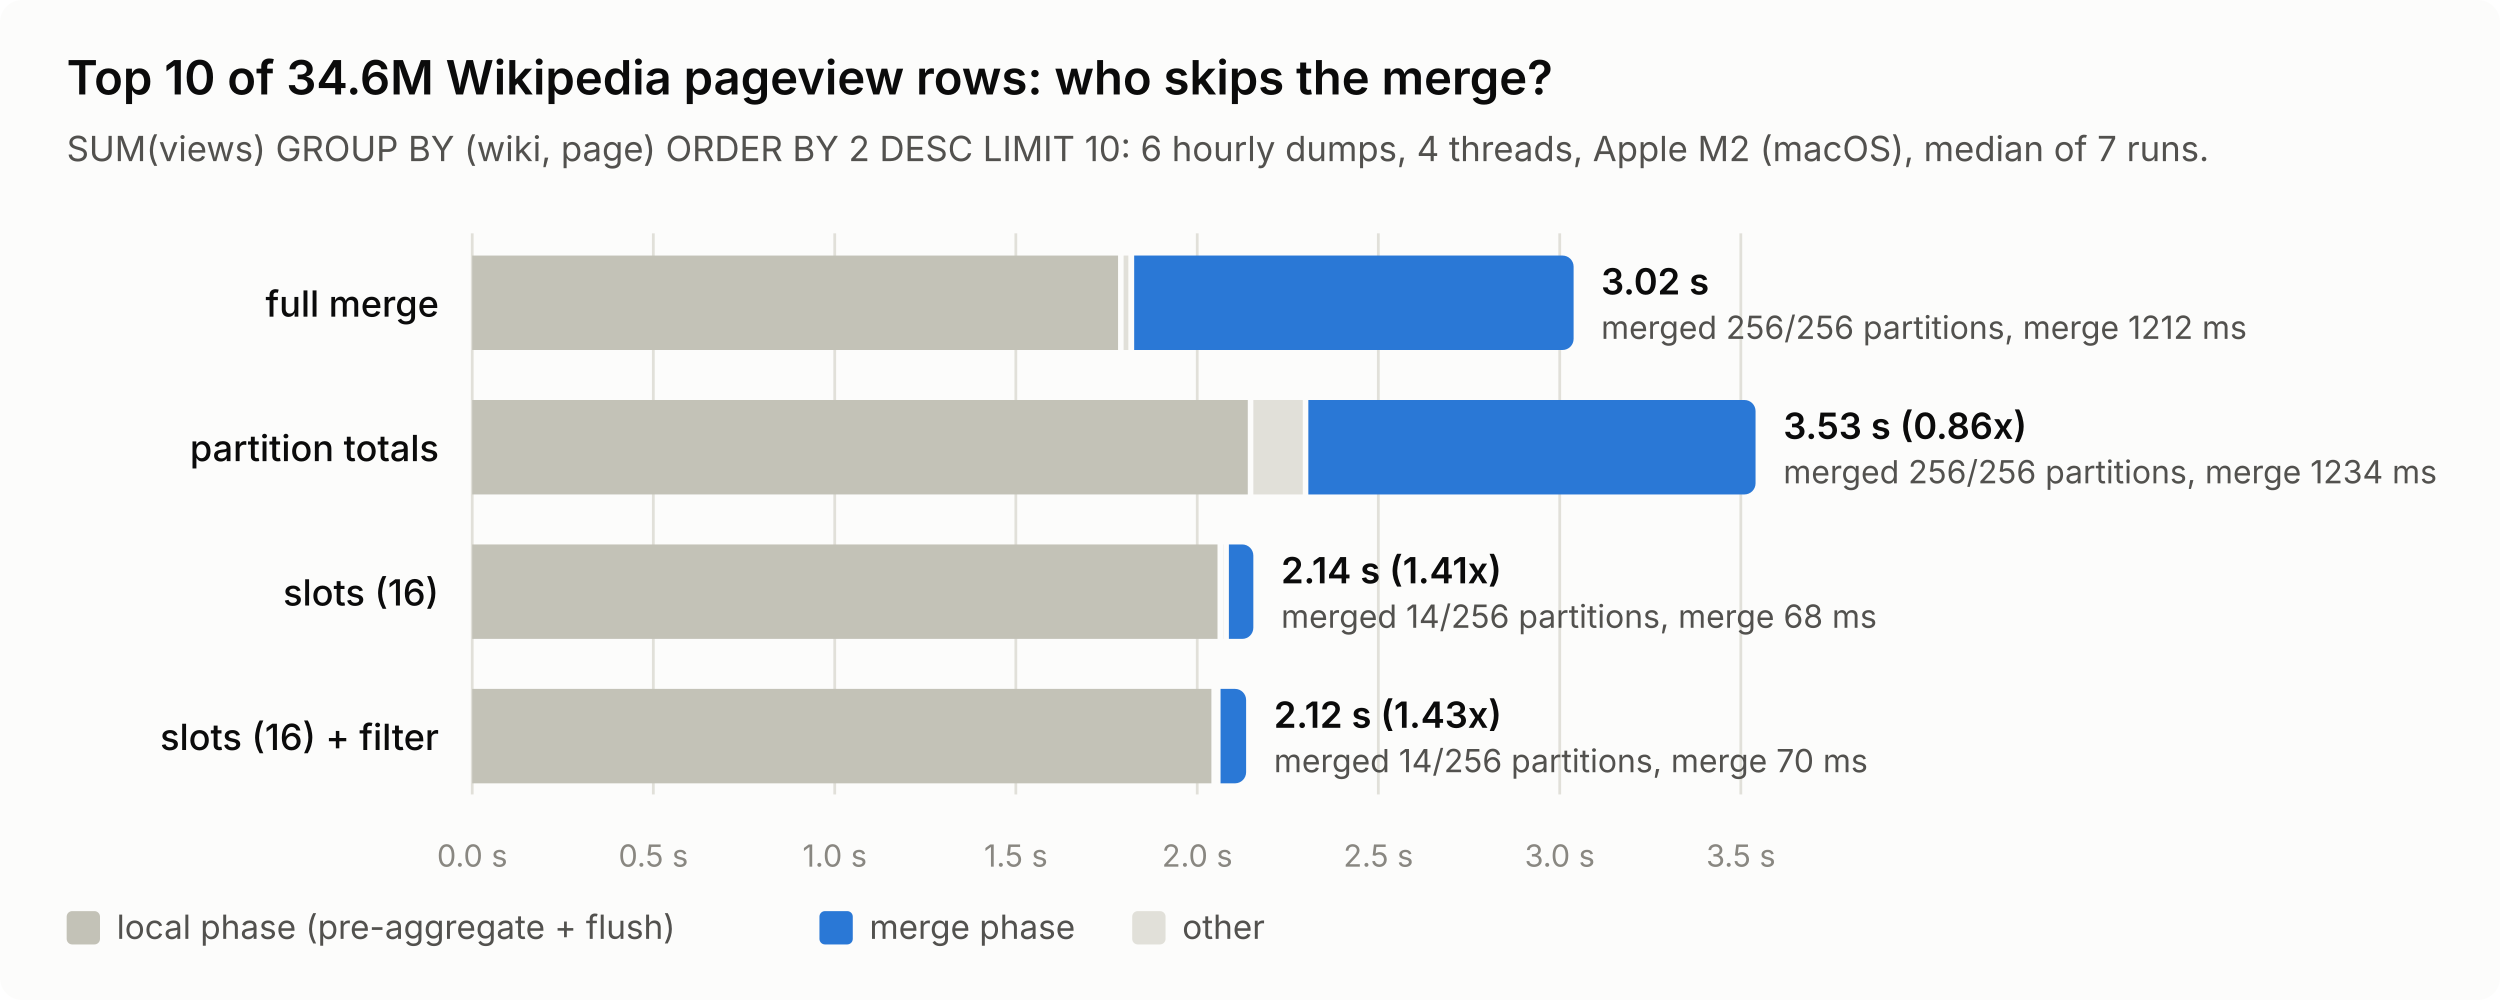
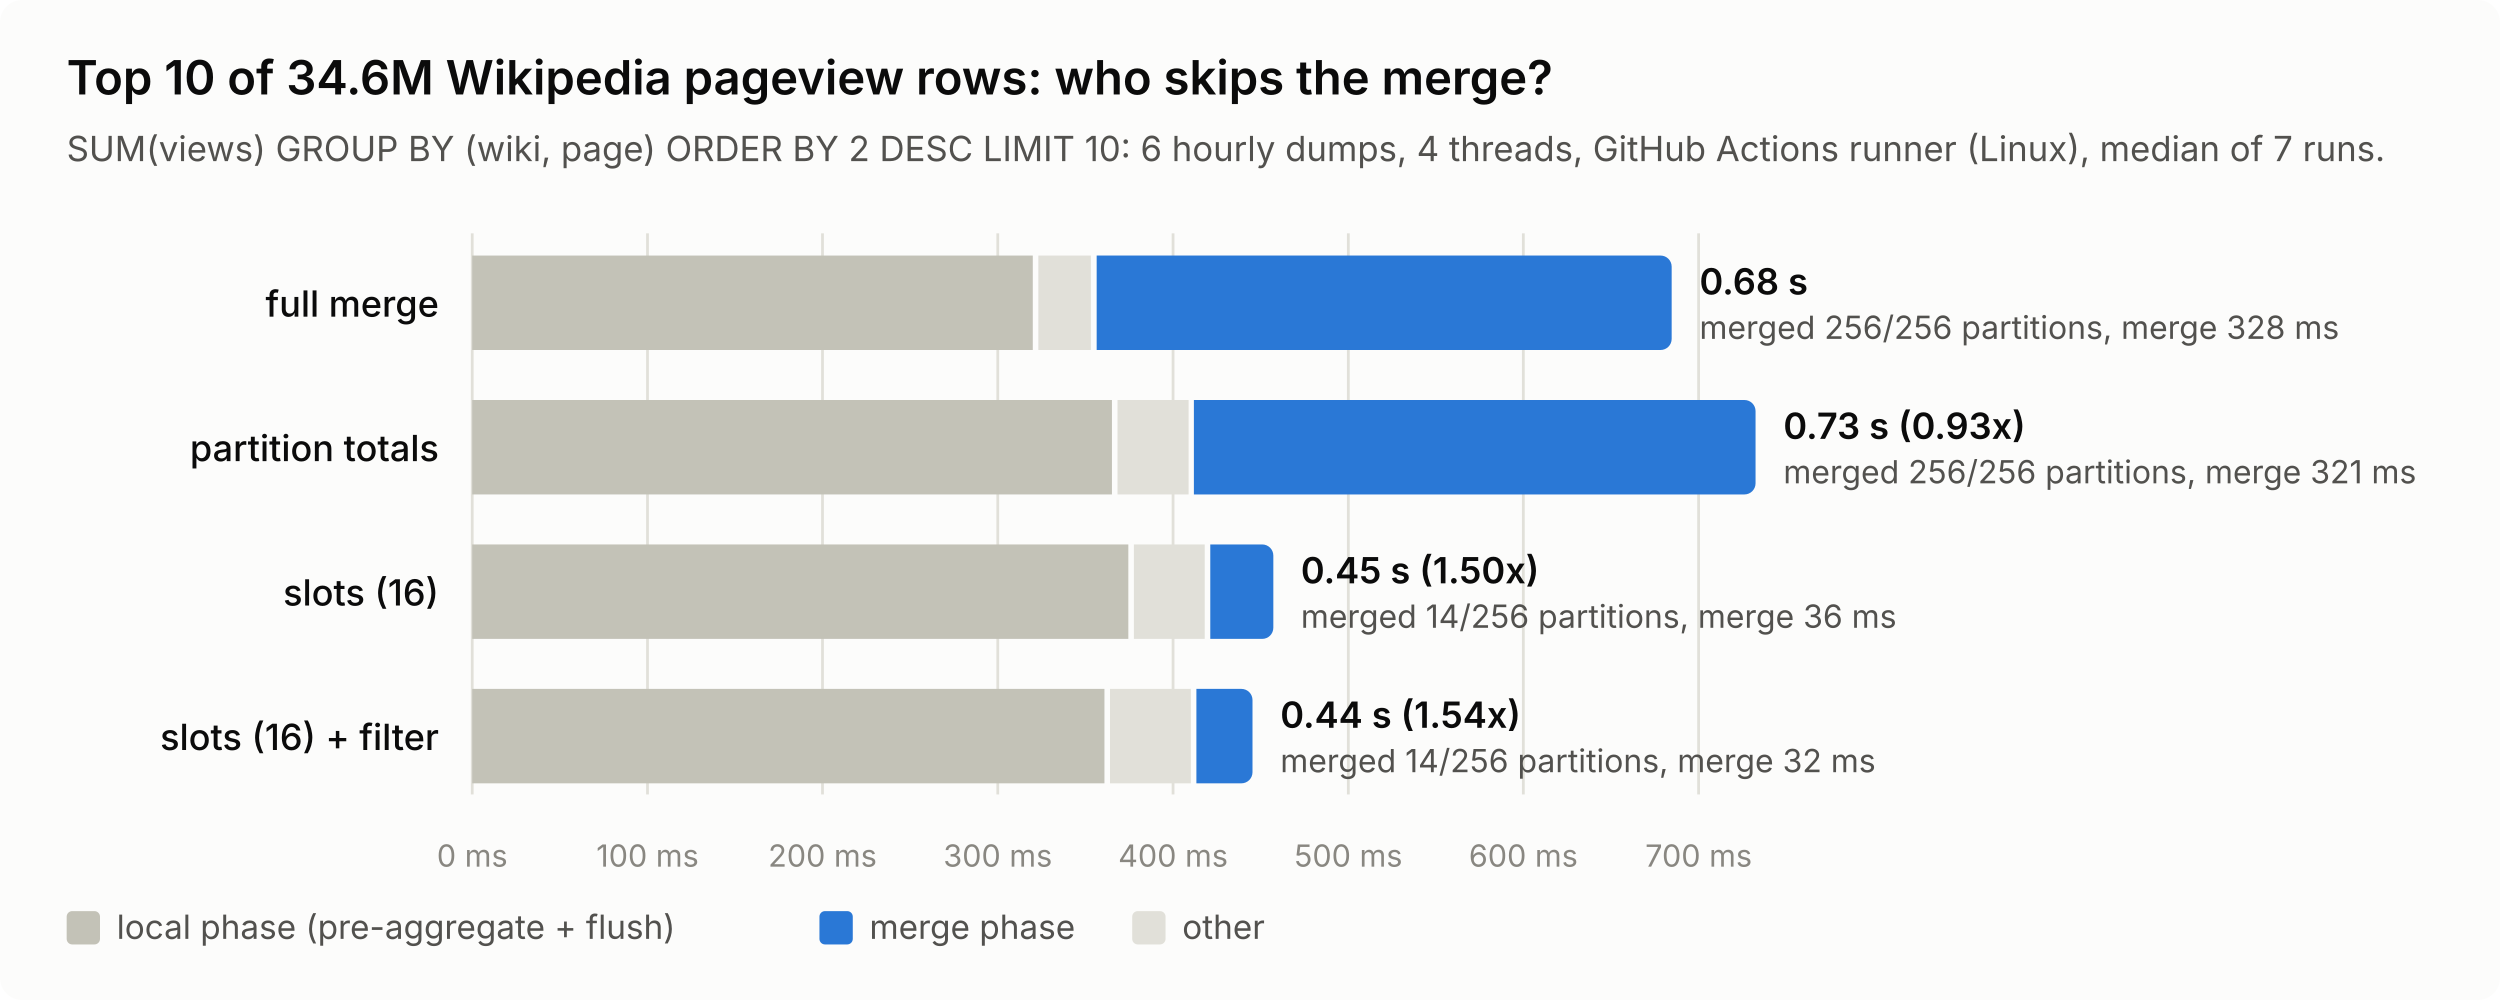
<svg xmlns="http://www.w3.org/2000/svg" width="900" height="360" viewBox="0 0 900 360" font-family="system-ui, -apple-system, &quot;Segoe UI&quot;, sans-serif">
  <rect width="100%" height="100%" rx="8" fill="#fcfcfb" />
  <text x="24.0" y="34.0" font-size="17" fill="#0b0b0b" text-anchor="start" font-weight="600">Top 10 of 34.6M Wikipedia pageview rows: who skips the merge?</text>
-   <text x="24.0" y="58.0" font-size="12.5" fill="#52514e" text-anchor="start" font-weight="400">SUM(views) GROUP BY (wiki, page) ORDER BY 2 DESC LIMIT 10: 6 hourly dumps, 4 threads, Apple M2 (macOS), median of 7 runs.</text>
+   <text x="24.0" y="58.0" font-size="12.5" fill="#52514e" text-anchor="start" font-weight="400">SUM(views) GROUP BY (wiki, page) ORDER BY 2 DESC LIMIT 10: 6 hourly dumps, 4 threads, GitHub Actions runner (Linux), median of 7 runs.</text>
  <line x1="170.0" y1="84.0" x2="170.0" y2="286.0" stroke="#e1e0d9" stroke-width="1" />
-   <text x="170.0" y="312.0" font-size="11" fill="#898781" text-anchor="middle" font-weight="400">0.0 s</text>
-   <line x1="235.2" y1="84.0" x2="235.2" y2="286.0" stroke="#e1e0d9" stroke-width="1" />
-   <text x="235.2" y="312.0" font-size="11" fill="#898781" text-anchor="middle" font-weight="400">0.5 s</text>
-   <line x1="300.5" y1="84.0" x2="300.5" y2="286.0" stroke="#e1e0d9" stroke-width="1" />
-   <text x="300.5" y="312.0" font-size="11" fill="#898781" text-anchor="middle" font-weight="400">1.0 s</text>
-   <line x1="365.7" y1="84.0" x2="365.7" y2="286.0" stroke="#e1e0d9" stroke-width="1" />
-   <text x="365.7" y="312.0" font-size="11" fill="#898781" text-anchor="middle" font-weight="400">1.5 s</text>
-   <line x1="431.0" y1="84.0" x2="431.0" y2="286.0" stroke="#e1e0d9" stroke-width="1" />
-   <text x="431.0" y="312.0" font-size="11" fill="#898781" text-anchor="middle" font-weight="400">2.0 s</text>
-   <line x1="496.2" y1="84.0" x2="496.2" y2="286.0" stroke="#e1e0d9" stroke-width="1" />
-   <text x="496.2" y="312.0" font-size="11" fill="#898781" text-anchor="middle" font-weight="400">2.5 s</text>
-   <line x1="561.5" y1="84.0" x2="561.5" y2="286.0" stroke="#e1e0d9" stroke-width="1" />
-   <text x="561.5" y="312.0" font-size="11" fill="#898781" text-anchor="middle" font-weight="400">3.0 s</text>
-   <line x1="626.7" y1="84.0" x2="626.7" y2="286.0" stroke="#e1e0d9" stroke-width="1" />
-   <text x="626.7" y="312.0" font-size="11" fill="#898781" text-anchor="middle" font-weight="400">3.5 s</text>
+   <text x="170.0" y="312.0" font-size="11" fill="#898781" text-anchor="middle" font-weight="400">0 ms</text>
+   <line x1="233.1" y1="84.0" x2="233.1" y2="286.0" stroke="#e1e0d9" stroke-width="1" />
+   <text x="233.1" y="312.0" font-size="11" fill="#898781" text-anchor="middle" font-weight="400">100 ms</text>
+   <line x1="296.1" y1="84.0" x2="296.1" y2="286.0" stroke="#e1e0d9" stroke-width="1" />
+   <text x="296.1" y="312.0" font-size="11" fill="#898781" text-anchor="middle" font-weight="400">200 ms</text>
+   <line x1="359.2" y1="84.0" x2="359.2" y2="286.0" stroke="#e1e0d9" stroke-width="1" />
+   <text x="359.2" y="312.0" font-size="11" fill="#898781" text-anchor="middle" font-weight="400">300 ms</text>
+   <line x1="422.3" y1="84.0" x2="422.3" y2="286.0" stroke="#e1e0d9" stroke-width="1" />
+   <text x="422.3" y="312.0" font-size="11" fill="#898781" text-anchor="middle" font-weight="400">400 ms</text>
+   <line x1="485.4" y1="84.0" x2="485.4" y2="286.0" stroke="#e1e0d9" stroke-width="1" />
+   <text x="485.4" y="312.0" font-size="11" fill="#898781" text-anchor="middle" font-weight="400">500 ms</text>
+   <line x1="548.4" y1="84.0" x2="548.4" y2="286.0" stroke="#e1e0d9" stroke-width="1" />
+   <text x="548.4" y="312.0" font-size="11" fill="#898781" text-anchor="middle" font-weight="400">600 ms</text>
+   <line x1="611.5" y1="84.0" x2="611.5" y2="286.0" stroke="#e1e0d9" stroke-width="1" />
+   <text x="611.5" y="312.0" font-size="11" fill="#898781" text-anchor="middle" font-weight="400">700 ms</text>
  <text x="158.0" y="114.0" font-size="13" fill="#0b0b0b" text-anchor="end" font-weight="500">full merge</text>
-   <rect x="170.0" y="92.0" width="232.5" height="34.0" rx="0" fill="#c3c2b7" />
-   <rect x="404.5" y="92.0" width="1.7" height="34.0" rx="0" fill="#e1e0d9" />
-   <path d="M408.3,92.0 h154.2 a4,4 0 0 1 4,4 v26.0 a4,4 0 0 1 -4,4 h-154.2 z" fill="#2a78d6" />
-   <text x="576.4" y="106.0" font-size="13" fill="#0b0b0b" text-anchor="start" font-weight="600">3.02 s</text>
-   <text x="576.4" y="122.0" font-size="11.5" fill="#52514e" text-anchor="start" font-weight="400">merged 256/256 partitions, merge 1212 ms</text>
+   <rect x="170.0" y="92.0" width="201.8" height="34.0" rx="0" fill="#c3c2b7" />
+   <rect x="373.8" y="92.0" width="18.9" height="34.0" rx="0" fill="#e1e0d9" />
+   <path d="M394.8,92.0 h203.0 a4,4 0 0 1 4,4 v26.0 a4,4 0 0 1 -4,4 h-203.0 z" fill="#2a78d6" />
+   <text x="611.8" y="106.0" font-size="13" fill="#0b0b0b" text-anchor="start" font-weight="600">0.68 s</text>
+   <text x="611.8" y="122.0" font-size="11.5" fill="#52514e" text-anchor="start" font-weight="400">merged 256/256 partitions, merge 328 ms</text>
  <text x="158.0" y="166.0" font-size="13" fill="#0b0b0b" text-anchor="end" font-weight="500">partition totals</text>
-   <rect x="170.0" y="144.0" width="279.2" height="34.0" rx="0" fill="#c3c2b7" />
-   <rect x="451.2" y="144.0" width="17.8" height="34.0" rx="0" fill="#e1e0d9" />
-   <path d="M471.0,144.0 h157.0 a4,4 0 0 1 4,4 v26.0 a4,4 0 0 1 -4,4 h-157.0 z" fill="#2a78d6" />
-   <text x="642.0" y="158.0" font-size="13" fill="#0b0b0b" text-anchor="start" font-weight="600">3.53 s  (0.86x)</text>
-   <text x="642.0" y="174.0" font-size="11.5" fill="#52514e" text-anchor="start" font-weight="400">merged 256/256 partitions, merge 1234 ms</text>
+   <rect x="170.0" y="144.0" width="230.3" height="34.0" rx="0" fill="#c3c2b7" />
+   <rect x="402.3" y="144.0" width="25.6" height="34.0" rx="0" fill="#e1e0d9" />
+   <path d="M429.8,144.0 h198.2 a4,4 0 0 1 4,4 v26.0 a4,4 0 0 1 -4,4 h-198.2 z" fill="#2a78d6" />
+   <text x="642.0" y="158.0" font-size="13" fill="#0b0b0b" text-anchor="start" font-weight="600">0.73 s  (0.93x)</text>
+   <text x="642.0" y="174.0" font-size="11.5" fill="#52514e" text-anchor="start" font-weight="400">merged 256/256 partitions, merge 321 ms</text>
  <text x="158.0" y="218.0" font-size="13" fill="#0b0b0b" text-anchor="end" font-weight="500">slots (16)</text>
-   <rect x="170.0" y="196.0" width="268.3" height="34.0" rx="0" fill="#c3c2b7" />
-   <rect x="440.3" y="196.0" width="0.1" height="34.0" rx="0" fill="#e1e0d9" />
-   <path d="M442.4,196.0 h4.8 a4,4 0 0 1 4,4 v26.0 a4,4 0 0 1 -4,4 h-4.8 z" fill="#2a78d6" />
-   <text x="461.2" y="210.0" font-size="13" fill="#0b0b0b" text-anchor="start" font-weight="600">2.14 s  (1.41x)</text>
-   <text x="461.2" y="226.0" font-size="11.5" fill="#52514e" text-anchor="start" font-weight="400">merged 14/256 partitions, merge 68 ms</text>
+   <rect x="170.0" y="196.0" width="236.2" height="34.0" rx="0" fill="#c3c2b7" />
+   <rect x="408.2" y="196.0" width="25.5" height="34.0" rx="0" fill="#e1e0d9" />
+   <path d="M435.7,196.0 h18.7 a4,4 0 0 1 4,4 v26.0 a4,4 0 0 1 -4,4 h-18.7 z" fill="#2a78d6" />
+   <text x="468.3" y="210.0" font-size="13" fill="#0b0b0b" text-anchor="start" font-weight="600">0.45 s  (1.50x)</text>
+   <text x="468.3" y="226.0" font-size="11.5" fill="#52514e" text-anchor="start" font-weight="400">merged 14/256 partitions, merge 36 ms</text>
  <text x="158.0" y="270.0" font-size="13" fill="#0b0b0b" text-anchor="end" font-weight="500">slots (16) + filter</text>
-   <rect x="170.0" y="248.0" width="266.1" height="34.0" rx="0" fill="#c3c2b7" />
-   <rect x="438.1" y="248.0" width="0.0" height="34.0" rx="0" fill="#e1e0d9" />
-   <path d="M439.4,248.0 h5.2 a4,4 0 0 1 4,4 v26.0 a4,4 0 0 1 -4,4 h-5.2 z" fill="#2a78d6" />
-   <text x="458.6" y="262.0" font-size="13" fill="#0b0b0b" text-anchor="start" font-weight="600">2.12 s  (1.43x)</text>
-   <text x="458.6" y="278.0" font-size="11.5" fill="#52514e" text-anchor="start" font-weight="400">merged 14/256 partitions, merge 70 ms</text>
+   <rect x="170.0" y="248.0" width="227.6" height="34.0" rx="0" fill="#c3c2b7" />
+   <rect x="399.6" y="248.0" width="29.1" height="34.0" rx="0" fill="#e1e0d9" />
+   <path d="M430.7,248.0 h16.2 a4,4 0 0 1 4,4 v26.0 a4,4 0 0 1 -4,4 h-16.2 z" fill="#2a78d6" />
+   <text x="460.9" y="262.0" font-size="13" fill="#0b0b0b" text-anchor="start" font-weight="600">0.44 s  (1.54x)</text>
+   <text x="460.9" y="278.0" font-size="11.5" fill="#52514e" text-anchor="start" font-weight="400">merged 14/256 partitions, merge 32 ms</text>
  <rect x="24.0" y="328.0" width="12.0" height="12.0" rx="2" fill="#c3c2b7" />
  <text x="42.0" y="338.0" font-size="12" fill="#52514e" text-anchor="start" font-weight="400">local phase (pre-aggregate + flush)</text>
  <rect x="295.0" y="328.0" width="12.0" height="12.0" rx="2" fill="#2a78d6" />
  <text x="313.0" y="338.0" font-size="12" fill="#52514e" text-anchor="start" font-weight="400">merge phase</text>
  <rect x="407.6" y="328.0" width="12.0" height="12.0" rx="2" fill="#e1e0d9" />
  <text x="425.6" y="338.0" font-size="12" fill="#52514e" text-anchor="start" font-weight="400">other</text>
</svg>
